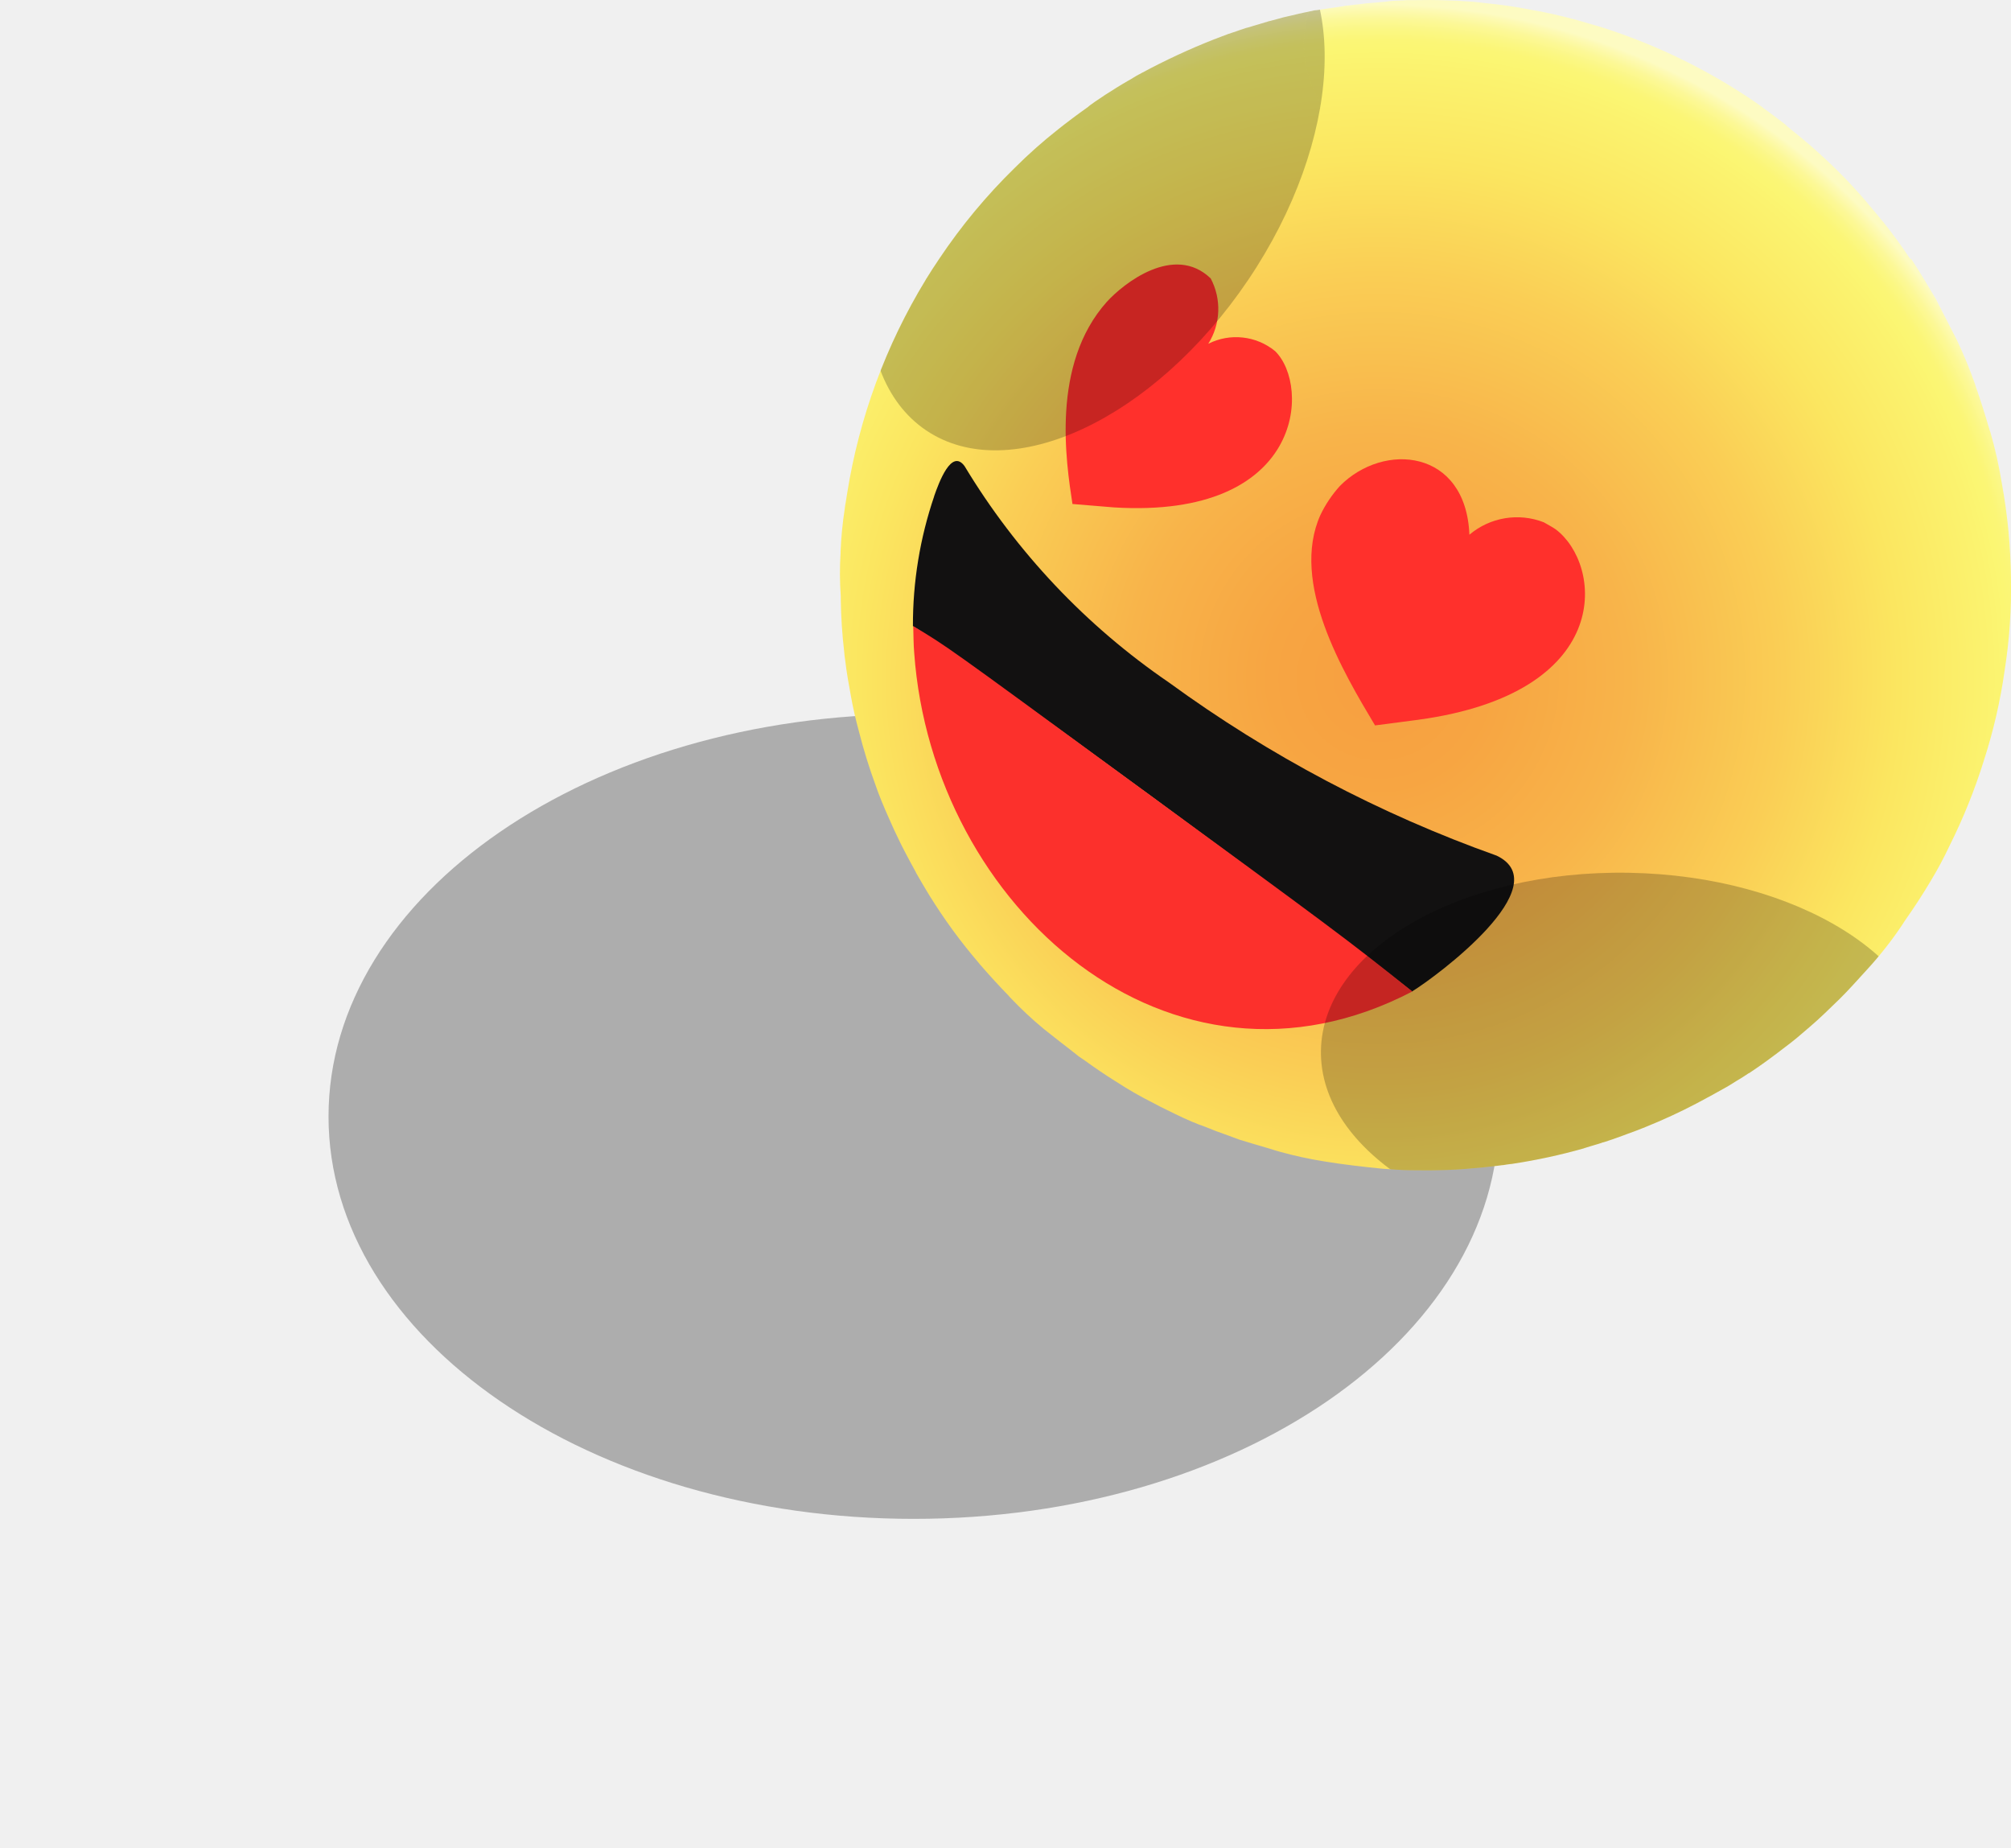
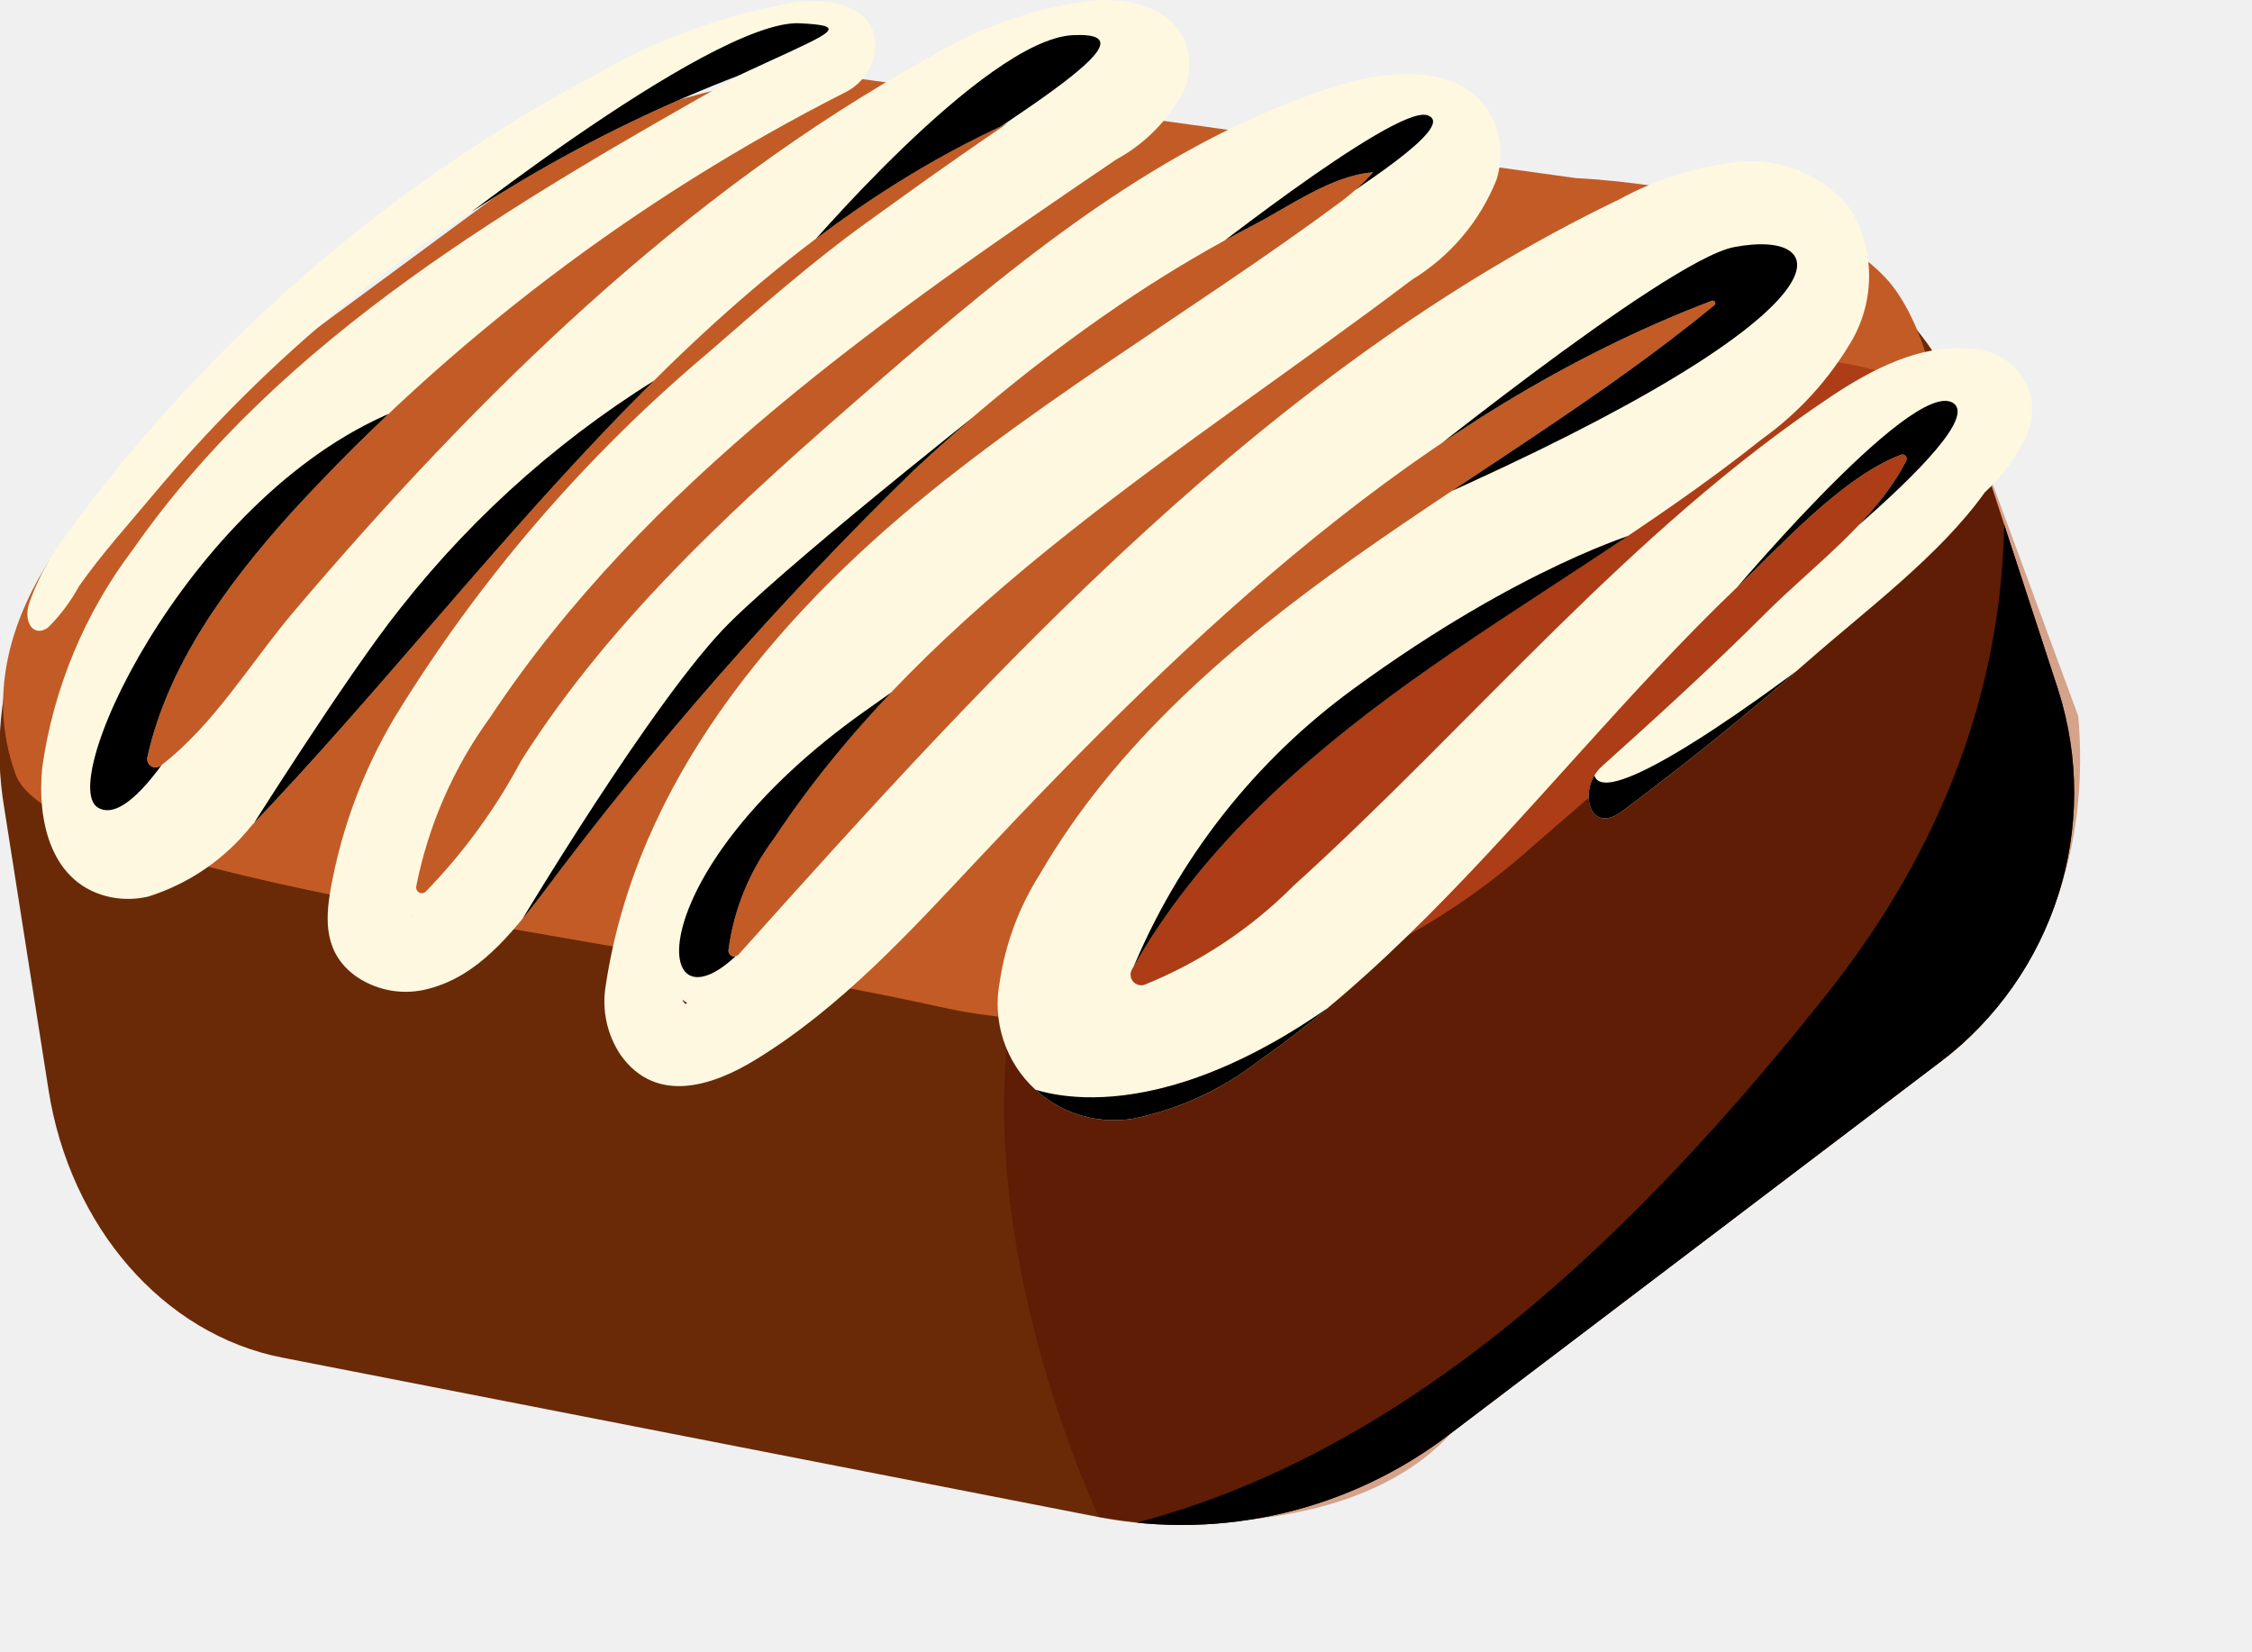
- <svg xmlns="http://www.w3.org/2000/svg" xmlns:xlink="http://www.w3.org/1999/xlink" width="82.478" height="75.758" viewBox="0 0 82.478 75.758">
+ <svg xmlns="http://www.w3.org/2000/svg" id="Grupo_176666" data-name="Grupo 176666" width="87.263" height="63.988" viewBox="0 0 87.263 63.988">
  <defs>
-     <radialGradient id="radial-gradient" cx="0.471" cy="0.58" r="0.575" gradientTransform="matrix(-0.999, -0.004, -0.004, 1, 0.933, 0.001)" gradientUnits="objectBoundingBox">
-       <stop offset="0" stop-color="#f79f40" />
-       <stop offset="0.163" stop-color="#f7a542" />
-       <stop offset="0.371" stop-color="#f8b44a" />
-       <stop offset="0.601" stop-color="#face55" />
-       <stop offset="0.771" stop-color="#fbe660" />
-       <stop offset="0.91" stop-color="#fbf36f" />
-       <stop offset="0.932" stop-color="#fbf672" />
-       <stop offset="0.947" stop-color="#fbf676" />
-       <stop offset="0.962" stop-color="#fbf783" />
-       <stop offset="0.978" stop-color="#fcf897" />
-       <stop offset="0.994" stop-color="#fdfab4" />
-       <stop offset="1" stop-color="#fdfbc2" />
-     </radialGradient>
    <clipPath id="clip-path">
-       <path id="Trazado_116496" data-name="Trazado 116496" d="M52.65,29.84v-.06c0-.11-.03-.77-.15-1.75-.01-.09-.02-.17-.03-.26-.02-.12-.04-.25-.06-.38a23.894,23.894,0,0,0-3.15-8.77c0-.01-.01-.01-.01-.02-.17-.29-.35-.57-.54-.85h0a23.353,23.353,0,0,0-3.06-3.74,20.449,20.449,0,0,0-1.77-1.6c-.39-.32-.78-.62-1.19-.91a.265.265,0,0,1-.06-.05l-.05-.04-.21-.15c-.26-.18-.55-.37-.86-.57h0c-.01-.01-.02-.01-.03-.02-.15-.09-.3-.19-.47-.28-.07-.04-.15-.09-.22-.13s-.12-.07-.19-.11a1.092,1.092,0,0,0-.15-.08,25.413,25.413,0,0,0-2.93-1.4c-.26-.11-.47-.18-.58-.23l-.18-.07-.18-.07c-.01,0-.02-.01-.03-.01l-.04-.01-.3-.1-.04-.01c-.01,0-.03-.01-.04-.01l-.2-.07a2.759,2.759,0,0,0-.27-.08l-.23-.07c-.04-.01-.09-.03-.13-.04-.01,0-.03-.01-.04-.01s-.03-.01-.05-.01a.636.636,0,0,1-.07-.02l-.26-.07-.22-.06c-.07-.02-.14-.03-.21-.05h-.01l-.13-.03-.25-.06-.18-.04a2.049,2.049,0,0,0-.24-.05c-.01,0-.03-.01-.04-.01-.06-.01-.12-.03-.18-.04l-.11-.02-.13-.03h-.02l-.04-.01c-.02,0-.05-.01-.07-.01a1.766,1.766,0,0,1-.2-.04.6.6,0,0,0-.12-.02h0a2.068,2.068,0,0,1-.22-.04l-.19-.03c-.03-.01-.07-.01-.11-.02a.985.985,0,0,0-.17-.02,1,1,0,0,0-.16-.02l-.27-.03-.25-.03c-.03,0-.05-.01-.08-.01h-.02a1.641,1.641,0,0,0-.23-.02l-.34-.03c-.08-.01-.16-.01-.23-.02-.09-.01-.17-.01-.26-.02s-.18-.01-.27-.02A.97.97,0,0,1,29.76,7h-.37c-.48-.01-.96-.01-1.45,0-.11,0-.21,0-.31.01s-.22.01-.32.02c-.07,0-.13.01-.19.01-.16.01-.31.02-.46.04-.05,0-.11.01-.16.01-.22.02-.43.04-.64.07-.1.01-.2.02-.3.04h-.01c-.02,0-.04.01-.06.01q-.24.03-.45.06c-.11.02-.23.04-.34.05-.26.04-.47.08-.61.11-.7.14-1.38.3-2.06.5-.41.11-.77.22-1.21.38a24.021,24.021,0,0,0-5.31,2.61h0c-.17.11-.33.22-.49.33a.265.265,0,0,0-.06.05c-.28.2-.56.4-.84.61a.423.423,0,0,1-.07.05l-.02.02-.02.02c-.01.01-.02.02-.03.02s-.02.01-.03.02c-.08.06-.15.12-.23.18-.15.12-.3.24-.44.36-.08.07-.16.13-.24.2-.16.14-.32.27-.46.4l-.02.02-.02.02c-.03.03-.07.06-.1.09-.75.69-1.21,1.19-1.24,1.22-.23.25-.46.51-.69.77-.16.19-.33.38-.5.59-.01.01-.02.03-.04.04l-.03.03c-.34.42-.69.89-1.08,1.46l-.01.01-.01.01c-.01.01-.01.02-.02.02-.18.26-.36.55-.54.86-.16.26-.32.52-.46.75l-.46.88c-.15.29-.29.56-.42.82a16.758,16.758,0,0,0-.76,1.82h0v.01c-.22.6-.42,1.23-.6,1.84l-.01.02a.037.037,0,0,1-.01.03,17.968,17.968,0,0,0-.5,2.13,23.506,23.506,0,0,0-.17,7.66,22.794,22.794,0,0,0,.82,3.68,23.944,23.944,0,0,0,1.38,3.51,15.311,15.311,0,0,0,.75,1.42c.32.56.68,1.11,1.06,1.66.04.07.09.13.13.2a16,16,0,0,0,1.39,1.8c.34.37.78.88,1.14,1.24s.83.82,1.22,1.15h0c.42.37.6.53.99.83q.72.585,1.47,1.08h.01c.16.11.32.22.49.32.19.12.38.24.55.34.09.05.22.13.36.21a.573.573,0,0,1,.07.04c.15.09.33.18.52.29.04.02.09.05.13.07a22.789,22.789,0,0,0,2.12,1c.18.07.42.17.7.28l.24.09.42.15.3.1.11.03c.01,0,.01,0,.02.01l.16.05a2.759,2.759,0,0,0,.27.08l.26.08c.01,0,.02,0,.02.01a22.1,22.1,0,0,0,2.96.66l.09.01c.08.01.17.03.27.04h.03l.23.03.53.06c.24.03.56.05.79.07s.49.03.74.04h.02c.13.01.25.01.37.01.33.01.77,0,1.1.01s.79-.03,1.13-.05c.72-.06,1.68-.17,2.39-.28a18.747,18.747,0,0,0,1.84-.38c.14-.04.28-.08.43-.12.43-.12.87-.25,1.24-.36l.43-.16c.35-.12.69-.25,1.03-.38l.17-.06c.4-.15.89-.38,1.32-.59.19-.09.37-.18.55-.28a15.71,15.71,0,0,0,1.56-.88c.02-.01.03-.02.05-.03.41-.26.82-.52,1.22-.81.09-.06.18-.12.26-.17l.44-.34c.12-.09.23-.18.35-.27l.66-.52a14.289,14.289,0,0,0,1.37-1.26l.03-.03.07-.07c.35-.35.74-.77,1.2-1.29a.138.138,0,0,0,.03-.04h0a20.958,20.958,0,0,0,2.02-2.71c.01-.01.01-.02.02-.03.19-.3.38-.61.57-.95v-.01h0c.08-.14.16-.29.24-.44.11-.2.22-.41.31-.59l.09-.18c.16-.32.31-.65.47-.99.21-.47.41-.94.56-1.36h0c.26-.7.5-1.44.71-2.23.13-.48.25-.96.33-1.41.1-.48.18-.98.25-1.5.02-.12.03-.23.05-.34.08-.69.14-1.41.16-2.14v-.13C52.68,31.04,52.68,30.45,52.65,29.84Z" transform="translate(-4.654 -6.992)" />
+       <rect id="Rectángulo_33787" data-name="Rectángulo 33787" width="87.263" height="63.988" fill="none" />
    </clipPath>
-     <linearGradient id="linear-gradient" x1="-0.166" y1="-323.933" x2="-1.166" y2="-323.933" gradientUnits="objectBoundingBox">
-       <stop offset="0" stop-color="#19b79c" />
-       <stop offset="0.405" stop-color="#1dbb9e" />
-       <stop offset="0.825" stop-color="#2ac8a3" />
-       <stop offset="0.997" stop-color="#31cfa6" />
-     </linearGradient>
-     <linearGradient id="linear-gradient-2" x1="-2.106" y1="-363.238" x2="-3.08" y2="-363.238" xlink:href="#linear-gradient" />
-     <clipPath id="clip-path-2">
-       <path id="Trazado_116504" data-name="Trazado 116504" d="M4.652,29.65v-.06a15.757,15.757,0,0,1,.17-1.74,2.335,2.335,0,0,1,.04-.26c.02-.12.04-.25.06-.38a24.088,24.088,0,0,1,3.22-8.75c0-.01.01-.01.01-.02.18-.29.36-.57.55-.85h0a23.39,23.39,0,0,1,3.09-3.72,20.134,20.134,0,0,1,1.78-1.58q.585-.465,1.2-.9a.265.265,0,0,0,.06-.05l.05-.04.21-.15c.26-.18.55-.37.86-.56h0c.01-.01.02-.01.03-.02.15-.09.31-.19.47-.28a2.53,2.53,0,0,0,.22-.13c.06-.04.12-.07.19-.11.05-.03.1-.05.15-.08a27.308,27.308,0,0,1,2.95-1.37c.26-.1.47-.18.58-.22l.18-.06.18-.06c.01,0,.02-.01.03-.01l.05-.02.3-.1.04-.01c.01,0,.03-.01.04-.01l.2-.06c.08-.02.19-.06.27-.08l.23-.07a.647.647,0,0,0,.13-.04c.01,0,.03-.01.04-.01s.03-.01.05-.01a.637.637,0,0,0,.07-.02l.26-.07.22-.06c.07-.02.14-.03.21-.05h.01l.13-.03c.08-.02.18-.04.25-.06l.18-.04c.08-.02.16-.03.24-.05.01,0,.03-.01.04-.01a1.163,1.163,0,0,0,.18-.04l.11-.01.13-.02h.02l.04-.01c.02,0,.05-.01.07-.01l.2-.03c.04-.01.09-.01.13-.02h0l.22-.03.19-.03a.516.516,0,0,0,.11-.02.985.985,0,0,1,.17-.02c.06-.01.11-.01.16-.02l.27-.03.25-.03c.03,0,.05-.01.08-.01h.02c.07-.01.15-.01.23-.02l.34-.03c.08-.01.16-.01.23-.02a1.569,1.569,0,0,1,.24-.03,2.437,2.437,0,0,1,.27-.01.86.86,0,0,1,.16-.01l.15-.01h.24c.49-.01.97-.01,1.45.01.11,0,.21.01.31.01s.22.01.32.02c.07,0,.13.01.19.01.16.01.31.02.46.04.05.01.11.01.16.02.22.02.43.05.64.07.1.01.2.03.3.04h.01c.02,0,.04.01.06.01.16.02.31.05.45.07l.34.06c.26.05.47.09.6.11.69.14,1.38.31,2.06.52.41.11.76.23,1.21.39a24.178,24.178,0,0,1,5.28,2.65h0c.16.11.33.22.49.34a.265.265,0,0,1,.06.05c.28.2.56.41.83.62a.424.424,0,0,0,.07.05l.02.02.02.02.03.03c.01.01.02.01.02.02.08.06.15.12.22.18.15.12.3.24.44.36.08.07.16.14.24.2.16.14.31.28.46.41l.02.02.02.02c.03.03.07.06.1.09.75.69,1.2,1.2,1.23,1.23.23.25.46.51.68.78.16.19.32.38.49.59.01.01.02.03.04.04l.02.03c.33.42.69.89,1.07,1.47l.04.01.01.01c.01.01.01.02.02.02.17.26.36.56.54.86.16.26.31.53.45.75l.45.88c.15.29.29.56.42.82a18.431,18.431,0,0,1,.75,1.83h0v.01c.21.6.41,1.23.59,1.85l.01.02a.037.037,0,0,0,.01.03,17.59,17.59,0,0,1,.48,2.14,22.71,22.71,0,0,1,.37,3.87,21.465,21.465,0,0,1-.26,3.8,21.96,21.96,0,0,1-.85,3.68,23.286,23.286,0,0,1-1.41,3.5,15.244,15.244,0,0,1-.76,1.42c-.33.56-.69,1.11-1.07,1.65-.04.07-.09.13-.13.2a15.2,15.2,0,0,1-1.41,1.79c-.34.37-.79.88-1.15,1.23s-.84.82-1.22,1.14h0c-.43.37-.6.52-1,.82-.49.38-.98.74-1.48,1.07H41.9c-.16.11-.32.21-.49.31-.19.12-.38.24-.55.33-.09.05-.22.12-.36.2a.574.574,0,0,0-.07.04c-.15.08-.33.18-.52.28-.04.02-.09.05-.13.07a23.108,23.108,0,0,1-2.12.98c-.18.07-.42.17-.71.27l-.24.09-.42.15-.3.1-.11.03c-.01,0-.01,0-.02.01l-.16.05c-.08.02-.19.06-.27.08l-.26.08c-.01,0-.02,0-.02.01a23.962,23.962,0,0,1-2.96.64l-.09.01c-.08.01-.17.02-.27.04H31.8l-.23.03-.53.06c-.24.02-.56.05-.79.07s-.49.03-.74.04h-.02c-.13,0-.25.01-.37.01-.33.01-.77,0-1.1,0s-.79-.04-1.13-.06c-.72-.07-1.68-.18-2.39-.3a16.281,16.281,0,0,1-1.84-.4c-.14-.04-.28-.08-.43-.13-.43-.12-.87-.26-1.24-.37l-.43-.16c-.35-.12-.69-.25-1.03-.39l-.17-.06c-.4-.15-.88-.38-1.32-.6-.19-.09-.37-.18-.55-.28a15.612,15.612,0,0,1-1.55-.89.219.219,0,0,0-.05-.03c-.41-.26-.81-.53-1.21-.82-.09-.06-.17-.12-.25-.17L14,49.97c-.12-.09-.23-.18-.35-.27l-.66-.52a15.233,15.233,0,0,1-1.36-1.27l-.03-.03-.06-.07c-.34-.35-.74-.78-1.19-1.3a.138.138,0,0,1-.03-.04h0a21.889,21.889,0,0,1-2-2.73c-.01-.01-.01-.02-.02-.03-.18-.3-.37-.61-.56-.95v-.01h0c-.08-.14-.16-.29-.24-.44-.11-.21-.22-.41-.31-.59l-.09-.18c-.16-.32-.31-.65-.46-.99-.21-.47-.41-.95-.55-1.36h0a22.441,22.441,0,0,1-.69-2.23c-.13-.48-.24-.96-.32-1.41-.09-.49-.18-.98-.24-1.5-.02-.12-.03-.23-.04-.34a21.166,21.166,0,0,1-.14-2.14v-.13A13.347,13.347,0,0,1,4.652,29.65Z" transform="translate(-4.627 -6.983)" fill="url(#radial-gradient)" />
+     <clipPath id="clip-path-3">
+       <rect id="Rectángulo_33784" data-name="Rectángulo 33784" width="41.693" height="45.094" fill="none" />
+     </clipPath>
+     <clipPath id="clip-path-4">
+       <path id="Trazado_114709" data-name="Trazado 114709" d="M19.124,10.66,4.816,21.6A13.286,13.286,0,0,0,.167,34.077L1.879,44.983c.833,5.3,4.444,9.476,9.065,10.379l31.641,6.18A17.074,17.074,0,0,0,56.223,58.29L75.171,43.912A13.094,13.094,0,0,0,79.754,29.49l-3.109-9.516a13.687,13.687,0,0,0-11.191-9.449L34.716,6.347a19.856,19.856,0,0,0-2.683-.182A21.272,21.272,0,0,0,19.124,10.66" transform="translate(0 -6.165)" fill="none" />
+     </clipPath>
+     <clipPath id="clip-path-6">
+       <path id="Trazado_114723" data-name="Trazado 114723" d="M26.964,38.736l.171.117c0,.033-.009.049-.028.049-.035,0-.1-.055-.143-.167m16.316-.231h0M16.431,35.481c.025.013.044.026.043.035Zm-.215-.051-.016,0s0,0,.016,0m-10.971-4.4-.006,0c-.028.019-.023.012-.016,0l.009-.008a.048.048,0,0,1,.013,0M76.217,15.62c0-.048.009-.038,0,0m-7.588-4.345.022,0-.022,0M55.1,6.537a.113.113,0,0,1,.035.03.463.463,0,0,1-.035-.03M43.248,0c-.1,0-.205,0-.306.012a15.712,15.712,0,0,0-6.449,2.239C27,7.483,18.989,15.367,11.951,23.653c-1.748,2.057-3.1,4.405-5.2,6.021a.327.327,0,0,1-.515-.337c.8-3.6,3.106-6.72,5.578-9.47A75.3,75.3,0,0,1,33.265,3.586,2.09,2.09,0,0,0,34.44,1.707C34.389.2,32.642-.089,31.33.09A23.44,23.44,0,0,0,23.65,2.869a60.288,60.288,0,0,0-12.673,9A61.035,61.035,0,0,0,5.527,17.6Q4.259,19.122,3.09,20.725c-.559.767-1.572,1.439-1.866,2.379a.959.959,0,0,0,1.16,1.216c.558-.117.936-1.006,1.3-1.528q1.335-1.9,2.827-3.681a55.763,55.763,0,0,1,6.679-6.718A55.086,55.086,0,0,1,29.219,2.9C20.479,7.832,11.441,13.034,5.671,21.3a18.216,18.216,0,0,0-3.509,8.435c-.208,2.076.329,4.567,2.686,5.038a3.439,3.439,0,0,0,1.42-.03,8.284,8.284,0,0,0,4.005-2.75c9.017-9.416,17.113-21.674,29.309-27.222-2.8,1.907-3.66,2.558-5.472,3.855-2.015,1.443-4.231,3.38-6.1,5.009a58.279,58.279,0,0,0-12.2,14.18,19.857,19.857,0,0,0-2.475,6.655c-.21,1.2-.265,2.508,1.039,3.407a3.39,3.39,0,0,0,2.776.439c1.887-.494,3.144-2.077,4.315-3.582A139.018,139.018,0,0,1,35.945,18.212,67.407,67.407,0,0,1,42.087,13.1q1.155-.847,2.35-1.636A50.793,50.793,0,0,1,49.1,8.719c1.345-.695,3.028-1.926,4.629-2.041a8.468,8.468,0,0,1-1.275,1.158q-1.077.8-2.177,1.568c-1.531,1.076-3.085,2.117-4.637,3.162-3.1,2.085-6.209,4.176-9.117,6.535C30.5,23.99,25.176,30.374,24,38.168a3.723,3.723,0,0,0,.57,2.709c1.381,1.95,3.6,1.188,5.23.188,3.292-2.012,5.941-4.91,8.587-7.73,8.248-8.791,17.261-17.429,28.474-21.681a.1.1,0,0,1,.1.167c-4.366,3.588-9.262,6.464-13.876,9.725-4.77,3.372-9.341,7.271-12.279,12.347a10.723,10.723,0,0,0-1.541,4.132,4.512,4.512,0,0,0,5.724,5.193,11.681,11.681,0,0,0,4.264-2.073c4.775-3.34,8.66-7.748,12.552-12.054,1.95-2.158,3.911-4.311,6.013-6.319,1.7-1.62,4.085-4.283,6.374-5.153a.167.167,0,0,1,.2.232c-1.18,2.322-3.613,4.077-5.4,5.86-2.068,2.067-4.227,4.038-6.4,5.988-.938.841-.518,2.714.786,1.74,2.475-1.848,4.88-3.78,7.2-5.82,2.244-1.971,5.113-4.095,6.856-6.541A7.069,7.069,0,0,0,79.041,16.9a2.852,2.852,0,0,0,.223-1.254,2.429,2.429,0,0,0-2.426-2.13c-1.885-.189-3.808.819-5.331,1.832-7.827,5.21-13.875,12.666-20.857,18.981a17.313,17.313,0,0,1-5.776,3.838.414.414,0,0,1-.487-.593c2.542-4.538,6.546-8.112,10.769-11.144,4.486-3.22,9.313-5.953,13.633-9.4a12.365,12.365,0,0,0,3.521-3.872,5.025,5.025,0,0,0-.07-5.039,4.918,4.918,0,0,0-4.316-1.844,12.435,12.435,0,0,0-4.643,1.451c-13.565,6.528-24.045,18-34.13,29.261a.23.23,0,0,1-.4-.171,9.19,9.19,0,0,1,1.77-4.33c6.093-9.208,15.94-15,24.719-21.643a8.038,8.038,0,0,0,3.272-3.866,3.282,3.282,0,0,0-.086-2.239c-.974-2.257-3.87-2.1-6.044-1.424-6.811,2.129-12.485,6.847-17.9,11.532-5.078,4.4-10.167,8.943-13.769,14.634a22.412,22.412,0,0,1-3.708,5.084.222.222,0,0,1-.362-.2,16.615,16.615,0,0,1,2.864-6.566c6.04-9.11,15.249-15.5,24.261-21.618A6.376,6.376,0,0,0,46.41,3.481a2.56,2.56,0,0,0,.183-1.294C46.378.578,44.829.019,43.386,0Z" transform="translate(-1.177 -0.001)" fill="none" />
    </clipPath>
  </defs>
-   <g id="Grupo_157926" data-name="Grupo 157926" transform="translate(13.474)">
-     <ellipse id="Elipse_4737" data-name="Elipse 4737" cx="24" cy="16.5" rx="24" ry="16.5" transform="translate(0 29.284)" fill="#0b0b0b" opacity="0.292" style="mix-blend-mode: multiply;isolation: isolate" />
-     <path id="Trazado_116493" data-name="Trazado 116493" d="M4.652,29.65v-.06a15.757,15.757,0,0,1,.17-1.74,2.335,2.335,0,0,1,.04-.26c.02-.12.04-.25.06-.38a24.088,24.088,0,0,1,3.22-8.75c0-.01.01-.01.01-.02.18-.29.36-.57.55-.85h0a23.39,23.39,0,0,1,3.09-3.72,20.134,20.134,0,0,1,1.78-1.58q.585-.465,1.2-.9a.265.265,0,0,0,.06-.05l.05-.04.21-.15c.26-.18.55-.37.86-.56h0c.01-.01.02-.01.03-.02.15-.09.31-.19.47-.28a2.53,2.53,0,0,0,.22-.13c.06-.04.12-.07.19-.11.05-.03.1-.05.15-.08a27.308,27.308,0,0,1,2.95-1.37c.26-.1.47-.18.58-.22l.18-.06.18-.06c.01,0,.02-.01.03-.01l.05-.02.3-.1.04-.01c.01,0,.03-.01.04-.01l.2-.06c.08-.02.19-.06.27-.08l.23-.07a.647.647,0,0,0,.13-.04c.01,0,.03-.01.04-.01s.03-.01.05-.01a.637.637,0,0,0,.07-.02l.26-.07.22-.06c.07-.02.14-.03.21-.05h.01l.13-.03c.08-.02.18-.04.25-.06l.18-.04c.08-.02.16-.03.24-.05.01,0,.03-.01.04-.01a1.163,1.163,0,0,0,.18-.04l.11-.01.13-.02h.02l.04-.01c.02,0,.05-.01.07-.01l.2-.03c.04-.01.09-.01.13-.02h0l.22-.03.19-.03a.516.516,0,0,0,.11-.02.985.985,0,0,1,.17-.02c.06-.01.11-.01.16-.02l.27-.03.25-.03c.03,0,.05-.01.08-.01h.02c.07-.01.15-.01.23-.02l.34-.03c.08-.01.16-.01.23-.02a1.569,1.569,0,0,1,.24-.03,2.437,2.437,0,0,1,.27-.01.86.86,0,0,1,.16-.01l.15-.01h.24c.49-.01.97-.01,1.45.01.11,0,.21.01.31.01s.22.01.32.02c.07,0,.13.01.19.01.16.01.31.02.46.04.05.01.11.01.16.02.22.02.43.05.64.07.1.01.2.03.3.04h.01c.02,0,.04.01.06.01.16.02.31.05.45.07l.34.06c.26.05.47.09.6.11.69.14,1.38.31,2.06.52.41.11.76.23,1.21.39a24.178,24.178,0,0,1,5.28,2.65h0c.16.11.33.22.49.34a.265.265,0,0,1,.06.05c.28.2.56.41.83.62a.424.424,0,0,0,.07.05l.02.02.02.02.03.03c.01.01.02.01.02.02.08.06.15.12.22.18.15.12.3.24.44.36.08.07.16.14.24.2.16.14.31.28.46.41l.02.02.02.02c.03.03.07.06.1.09.75.69,1.2,1.2,1.23,1.23.23.25.46.51.68.78.16.19.32.38.49.59.01.01.02.03.04.04l.02.03c.33.42.69.89,1.07,1.47l.04.01.01.01c.01.01.01.02.02.02.17.26.36.56.54.86.16.26.31.53.45.75l.45.88c.15.29.29.56.42.82a18.431,18.431,0,0,1,.75,1.83h0v.01c.21.6.41,1.23.59,1.85l.01.02a.037.037,0,0,0,.01.03,17.59,17.59,0,0,1,.48,2.14,22.71,22.71,0,0,1,.37,3.87,21.465,21.465,0,0,1-.26,3.8,21.96,21.96,0,0,1-.85,3.68,23.286,23.286,0,0,1-1.41,3.5,15.244,15.244,0,0,1-.76,1.42c-.33.56-.69,1.11-1.07,1.65-.04.07-.09.13-.13.2a15.2,15.2,0,0,1-1.41,1.79c-.34.37-.79.88-1.15,1.23s-.84.82-1.22,1.14h0c-.43.37-.6.52-1,.82-.49.38-.98.74-1.48,1.07H41.9c-.16.11-.32.21-.49.31-.19.12-.38.24-.55.33-.09.05-.22.12-.36.2a.574.574,0,0,0-.07.04c-.15.08-.33.18-.52.28-.04.02-.09.05-.13.07a23.108,23.108,0,0,1-2.12.98c-.18.07-.42.17-.71.27l-.24.09-.42.15-.3.1-.11.03c-.01,0-.01,0-.02.01l-.16.05c-.08.02-.19.06-.27.08l-.26.08c-.01,0-.02,0-.02.01a23.962,23.962,0,0,1-2.96.64l-.09.01c-.08.01-.17.02-.27.04H31.8l-.23.03-.53.06c-.24.02-.56.05-.79.07s-.49.03-.74.04h-.02c-.13,0-.25.01-.37.01-.33.01-.77,0-1.1,0s-.79-.04-1.13-.06c-.72-.07-1.68-.18-2.39-.3a16.281,16.281,0,0,1-1.84-.4c-.14-.04-.28-.08-.43-.13-.43-.12-.87-.26-1.24-.37l-.43-.16c-.35-.12-.69-.25-1.03-.39l-.17-.06c-.4-.15-.88-.38-1.32-.6-.19-.09-.37-.18-.55-.28a15.612,15.612,0,0,1-1.55-.89.219.219,0,0,0-.05-.03c-.41-.26-.81-.53-1.21-.82-.09-.06-.17-.12-.25-.17L14,49.97c-.12-.09-.23-.18-.35-.27l-.66-.52a15.233,15.233,0,0,1-1.36-1.27l-.03-.03-.06-.07c-.34-.35-.74-.78-1.19-1.3a.138.138,0,0,1-.03-.04h0a21.889,21.889,0,0,1-2-2.73c-.01-.01-.01-.02-.02-.03-.18-.3-.37-.61-.56-.95v-.01h0c-.08-.14-.16-.29-.24-.44-.11-.21-.22-.41-.31-.59l-.09-.18c-.16-.32-.31-.65-.46-.99-.21-.47-.41-.95-.55-1.36h0a22.441,22.441,0,0,1-.69-2.23c-.13-.48-.24-.96-.32-1.41-.09-.49-.18-.98-.24-1.5-.02-.12-.03-.23-.04-.34a21.166,21.166,0,0,1-.14-2.14v-.13A13.347,13.347,0,0,1,4.652,29.65Z" transform="translate(16.349 -6.983)" fill="url(#radial-gradient)" />
-     <g id="Grupo_86225" data-name="Grupo 86225" transform="translate(20.955 0.009)" clip-path="url(#clip-path)">
-       <path id="Trazado_116494" data-name="Trazado 116494" d="M50.67,21.64a4.37,4.37,0,0,1,.18-.46C50.8,21.33,50.74,21.48,50.67,21.64Z" transform="translate(-48.844 -6.992)" fill="url(#linear-gradient)" />
-       <path id="Trazado_116495" data-name="Trazado 116495" d="M4.7,34.92c.03-.14.05-.28.08-.41C4.75,34.65,4.73,34.79,4.7,34.92Z" transform="translate(43.196 -6.992)" fill="url(#linear-gradient-2)" />
+   <g id="Grupo_80172" data-name="Grupo 80172" clip-path="url(#clip-path)">
+     <g id="Grupo_80165" data-name="Grupo 80165" transform="translate(0 0)">
+       <g id="Grupo_80164" data-name="Grupo 80164" clip-path="url(#clip-path)">
+         <path id="Trazado_114705" data-name="Trazado 114705" d="M1.88,44.983.167,34.077A13.284,13.284,0,0,1,4.817,21.6L19.125,10.66A20.985,20.985,0,0,1,34.717,6.347l30.738,4.177a13.687,13.687,0,0,1,11.191,9.449l3.108,9.516a13.093,13.093,0,0,1-4.583,14.422L56.223,58.291a17.076,17.076,0,0,1-13.638,3.251l-31.64-6.18c-4.621-.9-8.233-5.076-9.066-10.379" transform="translate(0 -2.752)" fill="#6a2a07" />
+         <path id="Trazado_114706" data-name="Trazado 114706" d="M19.519,9.869,5.275,20.372S-1.641,25.969.7,32.42c1.459,4.018,23.882,6.38,35.712,8.992q.523.115,1.034.211a26.439,26.439,0,0,0,22.037-6.408c4.374-3.772,10.594-9.21,13.784-12.332,3.358-3.286,1.258-8.118.037-9.538C70.146,9.673,61.161,9.32,61.161,9.32L33.893,5.535s-7.07-1.248-14.374,4.334" transform="translate(-0.097 -2.418)" fill="#c35b26" />
+         <g id="Grupo_80163" data-name="Grupo 80163" transform="translate(38.905 13.918)" opacity="0.5" style="mix-blend-mode: multiply;isolation: isolate">
+           <g id="Grupo_80162" data-name="Grupo 80162">
+             <g id="Grupo_80161" data-name="Grupo 80161" clip-path="url(#clip-path-3)">
+               <path id="Trazado_114707" data-name="Trazado 114707" d="M108.018,28.445s-1.057-2.9-6.506-3.3S73.4,43.4,73.4,43.4a15.736,15.736,0,0,0-2.936,7.614c-1.156,9.313,3.5,19,3.5,19S83.3,71.505,87.6,66.762l18.948-14.379s6.148-4.029,5.356-13.405Z" transform="translate(-70.277 -25.142)" fill="#c35b26" />
+             </g>
+           </g>
+         </g>
+       </g>
    </g>
-     <path id="Trazado_116497" data-name="Trazado 116497" d="M25.873,27.33A16.375,16.375,0,0,0,25,32.66c2.26,1.39,16.97,12.2,20.47,14.98,1.03-.63,6.02-4.35,3.47-5.57a52.925,52.925,0,0,1-13.44-7.1,28.664,28.664,0,0,1-8.38-8.87c-.54-.75-1.06.69-1.25,1.23" transform="translate(-1.032 -6.983)" fill="#121111" />
-     <path id="Trazado_116499" data-name="Trazado 116499" d="M29.22,33.76c.75,10.43,10.52,19.05,20.43,13.88-2.65-2.12-3.33-2.62-11.66-8.71-7.45-5.46-7.45-5.46-8.81-6.27.01.33.01.77.04,1.1" transform="translate(-5.199 -6.983)" fill="#fc302c" />
-     <g id="Grupo_86231" data-name="Grupo 86231" transform="translate(40.307 18.833)">
-       <path id="Trazado_116501" data-name="Trazado 116501" d="M22.473,28.1c-1.25,2.78.93,6.44,2.24,8.63.65-.09,1.52-.19,2.17-.29,7.67-1.22,7.14-6.32,5.24-7.75-.14-.1-.34-.2-.49-.29a3.024,3.024,0,0,0-3.05.51c-.14-3.51-3.51-3.82-5.31-2a4.969,4.969,0,0,0-.8,1.19" transform="translate(-22.099 -25.816)" fill="#ff302c" />
+     <g id="Grupo_80167" data-name="Grupo 80167" transform="translate(0 3.413)">
+       <g id="Grupo_80166" data-name="Grupo 80166" clip-path="url(#clip-path-4)">
+         <path id="Trazado_114708" data-name="Trazado 114708" d="M79.489,12.359s9.056,15.527-3.777,31.68c-10.793,13.587-23.527,24.077-40.5,20.931-3.965-.735-17.135-4.308-24.184-5.889L25.3,67.908l44.412,1.6,18.805-23.6L92.188,28.3Z" transform="translate(-4.924 -8.93)" />
+       </g>
    </g>
-     <g id="Grupo_86232" data-name="Grupo 86232" transform="translate(30.232 10.846)">
-       <path id="Trazado_116503" data-name="Trazado 116503" d="M35.806,19.36c-2.3,2.57-1.67,6.58-1.41,8.29.51.04,1.19.1,1.7.14,7.78.48,8.08-4.98,6.61-6.41a2.529,2.529,0,0,0-2.74-.3,2.679,2.679,0,0,0,.1-2.68c-1.5-1.44-3.58.21-4.26.96" transform="translate(-34.117 -17.829)" fill="#ff302c" />
+     <g id="Grupo_80169" data-name="Grupo 80169" transform="translate(0 0)">
+       <g id="Grupo_80168" data-name="Grupo 80168" clip-path="url(#clip-path)">
+         <path id="Trazado_114710" data-name="Trazado 114710" d="M79.592,15.641a2.427,2.427,0,0,0-2.426-2.129c-1.886-.189-3.809.818-5.331,1.832-7.827,5.209-13.876,12.666-20.857,18.98A17.316,17.316,0,0,1,45.2,38.162a.414.414,0,0,1-.487-.593c2.543-4.538,6.546-8.112,10.77-11.144,4.485-3.22,9.313-5.952,13.632-9.4a12.364,12.364,0,0,0,3.522-3.872,5.026,5.026,0,0,0-.07-5.039,4.917,4.917,0,0,0-4.315-1.843,12.421,12.421,0,0,0-4.643,1.45c-13.566,6.528-24.045,18-34.13,29.261a.23.23,0,0,1-.4-.171,9.2,9.2,0,0,1,1.77-4.33c6.093-9.208,15.94-15,24.719-21.643a8.035,8.035,0,0,0,3.272-3.866,3.277,3.277,0,0,0-.086-2.238c-.974-2.257-3.87-2.1-6.043-1.424C45.9,5.44,40.23,10.159,34.819,14.844c-5.078,4.4-10.167,8.943-13.77,14.634a22.354,22.354,0,0,1-3.708,5.084.222.222,0,0,1-.361-.2A16.616,16.616,0,0,1,19.844,27.8c6.04-9.11,15.249-15.5,24.262-21.619A6.381,6.381,0,0,0,46.74,3.482a2.568,2.568,0,0,0,.183-1.294C46.685.41,44.823-.086,43.271.012a15.717,15.717,0,0,0-6.449,2.239c-9.491,5.231-17.5,13.115-24.542,21.4-1.747,2.057-3.1,4.406-5.2,6.022a.327.327,0,0,1-.515-.337c.8-3.6,3.106-6.72,5.578-9.471A75.333,75.333,0,0,1,33.594,3.585a2.091,2.091,0,0,0,1.175-1.878c-.05-1.507-1.8-1.8-3.11-1.618a23.424,23.424,0,0,0-7.68,2.779,60.26,60.26,0,0,0-12.673,9A61.109,61.109,0,0,0,5.855,17.6Q4.587,19.122,3.42,20.725a9.737,9.737,0,0,0-1.44,2.659c-.231.74.181,1.33.734.935a6.9,6.9,0,0,0,1.2-1.6C4.8,21.456,5.85,20.3,6.843,19.11a55.768,55.768,0,0,1,6.679-6.719A55.081,55.081,0,0,1,29.548,2.9C20.808,7.832,11.77,13.033,6,21.3a18.21,18.21,0,0,0-3.509,8.435c-.208,2.076.329,4.567,2.685,5.038a3.442,3.442,0,0,0,1.421-.03,8.287,8.287,0,0,0,4.005-2.75C19.62,22.572,27.715,10.314,39.912,4.766c-2.8,1.907-3.66,2.558-5.472,3.855-2.015,1.443-4.231,3.38-6.1,5.009a58.282,58.282,0,0,0-12.2,14.18,19.861,19.861,0,0,0-2.475,6.654c-.21,1.2-.265,2.509,1.039,3.407a3.391,3.391,0,0,0,2.776.439c1.887-.494,3.144-2.077,4.315-3.582A138.963,138.963,0,0,1,36.274,18.212a64.5,64.5,0,0,1,8.493-6.753,50.942,50.942,0,0,1,4.662-2.74c1.345-.695,3.028-1.926,4.629-2.041a8.525,8.525,0,0,1-1.274,1.159q-1.078.8-2.177,1.568c-1.531,1.076-3.085,2.118-4.638,3.162-3.1,2.086-6.209,4.176-9.117,6.535C30.824,23.99,25.505,30.374,24.329,38.168a3.723,3.723,0,0,0,.571,2.709c1.381,1.95,3.6,1.188,5.23.188,3.291-2.012,5.941-4.91,8.587-7.73,8.248-8.792,17.261-17.43,28.474-21.681a.1.1,0,0,1,.1.167c-4.366,3.588-9.261,6.464-13.876,9.726-4.77,3.371-9.341,7.271-12.278,12.347a10.714,10.714,0,0,0-1.541,4.132,4.511,4.511,0,0,0,5.724,5.193,11.679,11.679,0,0,0,4.263-2.073c4.775-3.339,8.661-7.748,12.552-12.054,1.95-2.158,3.912-4.31,6.014-6.32,1.695-1.619,4.084-4.283,6.373-5.152a.167.167,0,0,1,.2.232c-1.18,2.322-3.612,4.077-5.4,5.86-2.068,2.067-4.227,4.038-6.4,5.988-.939.841-.518,2.714.786,1.74,2.475-1.848,4.881-3.78,7.2-5.82,2.243-1.971,5.112-4.095,6.856-6.541A7.078,7.078,0,0,0,79.37,16.9a2.858,2.858,0,0,0,.222-1.254M5.561,31.033a.1.1,0,0,1,.013,0l-.006,0c-.047.031,0-.007-.007,0m10.984,4.4c-.024.007-.022,0,0,0m.215.051c.025.013.044.026.043.035ZM55.431,6.537c.022.016.036.028.034.031s-.012-.008-.034-.031m-28.137,32.2.171.117c.006.094-.1.055-.171-.117M68.958,11.275c.028,0,.03.007,0,0M43.609,38.505h0c-.016,0-.047,0,0,0M76.546,15.619c0-.048.01-.038,0,0" transform="translate(-0.854 0)" fill="#fef8e1" />
+       </g>
    </g>
-     <g id="Enmascarar_grupo_59" data-name="Enmascarar grupo 59" transform="translate(20.976 0)" clip-path="url(#clip-path-2)">
-       <g id="Grupo_86233" data-name="Grupo 86233" transform="translate(-2.683 -7.272)" opacity="0.561" style="mix-blend-mode: multiply;isolation: isolate">
-         <g id="Grupo_86230" data-name="Grupo 86230" transform="translate(0)">
-           <ellipse id="Elipse_4734" data-name="Elipse 4734" cx="12.5" cy="7.5" rx="12.5" ry="7.5" transform="translate(21.707 1.557)" fill="#fff" opacity="0.743" />
-           <ellipse id="Elipse_4735" data-name="Elipse 4735" cx="12.5" cy="7.5" rx="12.5" ry="7.5" transform="translate(26.415 8.388) rotate(124)" opacity="0.387" />
-           <ellipse id="Elipse_4736" data-name="Elipse 4736" cx="12.5" cy="7.5" rx="12.5" ry="7.5" transform="matrix(-1, -0.017, 0.017, -1, 47.282, 58.274)" opacity="0.387" />
-         </g>
+     <g id="Grupo_80171" data-name="Grupo 80171" transform="translate(0.652 0.001)">
+       <g id="Grupo_80170" data-name="Grupo 80170" clip-path="url(#clip-path-6)">
+         <path id="Trazado_114711" data-name="Trazado 114711" d="M79.164,54.354A25.606,25.606,0,0,1,87.838,43.3c6.482-4.724,10.983-6.014,10.983-6.014L82.491,51.68Z" transform="translate(-35.991 -16.647)" />
+         <path id="Trazado_114712" data-name="Trazado 114712" d="M120.282,36.131s7.508-9.045,9.1-7.986-8.658,8.781-8.658,8.781Z" transform="translate(-54.346 -12.526)" />
+         <path id="Trazado_114713" data-name="Trazado 114713" d="M96.641,26.687s11.01-8.958,13.684-9.476c3.952-.765,5.06,2.378-11.887,9.877" transform="translate(-43.793 -7.634)" />
+         <path id="Trazado_114714" data-name="Trazado 114714" d="M49.722,51.279c-3.324,3.107-3.729-3.317,5.028-9.513a126.128,126.128,0,0,0,12.392-9.9Z" transform="translate(-21.871 -14.224)" />
+         <path id="Trazado_114715" data-name="Trazado 114715" d="M36.146,47.768s5.379-9.022,8.27-11.875,11.4-9.522,11.4-9.522l-4.83,5.138-6.059,5.66Z" transform="translate(-16.787 -11.773)" />
+         <path id="Trazado_114716" data-name="Trazado 114716" d="M55.938,11.094s7.154-8.48,10.615-8.639S64.576,5.42,55.938,11.094" transform="translate(-25.623 -1.094)" />
+         <path id="Trazado_114717" data-name="Trazado 114717" d="M16.778,44.276S20.9,37.7,23.01,35.068a38.4,38.4,0,0,1,10.612-9.29S23.1,36.058,21.334,39.961s-4.556,4.316-4.556,4.316" transform="translate(-8.141 -11.508)" />
+         <path id="Trazado_114718" data-name="Trazado 114718" d="M11.578,37.943s-3.264,6.982-4.965,5.983,3.908-12.8,12.235-15.636Z" transform="translate(-3.467 -12.629)" />
+         <path id="Trazado_114719" data-name="Trazado 114719" d="M29.074,10.616s11.414-9.159,14.895-8.99c3.848.188-2.517.963-14.895,8.99" transform="translate(-13.63 -0.725)" />
+         <path id="Trazado_114720" data-name="Trazado 114720" d="M82.722,14.194s8.2-6.539,9.5-6.147-3.179,3.095-3.96,3.726a45.279,45.279,0,0,1-5.541,2.421" transform="translate(-37.579 -3.585)" />
+         <path id="Trazado_114721" data-name="Trazado 114721" d="M71.638,73.569s4.3,2.217,11.748-2.963l-.809,5.287-8.783,3.447Z" transform="translate(-32.631 -31.52)" />
+         <path id="Trazado_114722" data-name="Trazado 114722" d="M119.544,45.535s-8.257,6.422-8.869,4.878-1.175,1.976-1.175,1.976l3.9.454,3.615-4.035Z" transform="translate(-49.533 -20.328)" />
      </g>
    </g>
  </g>
</svg>
